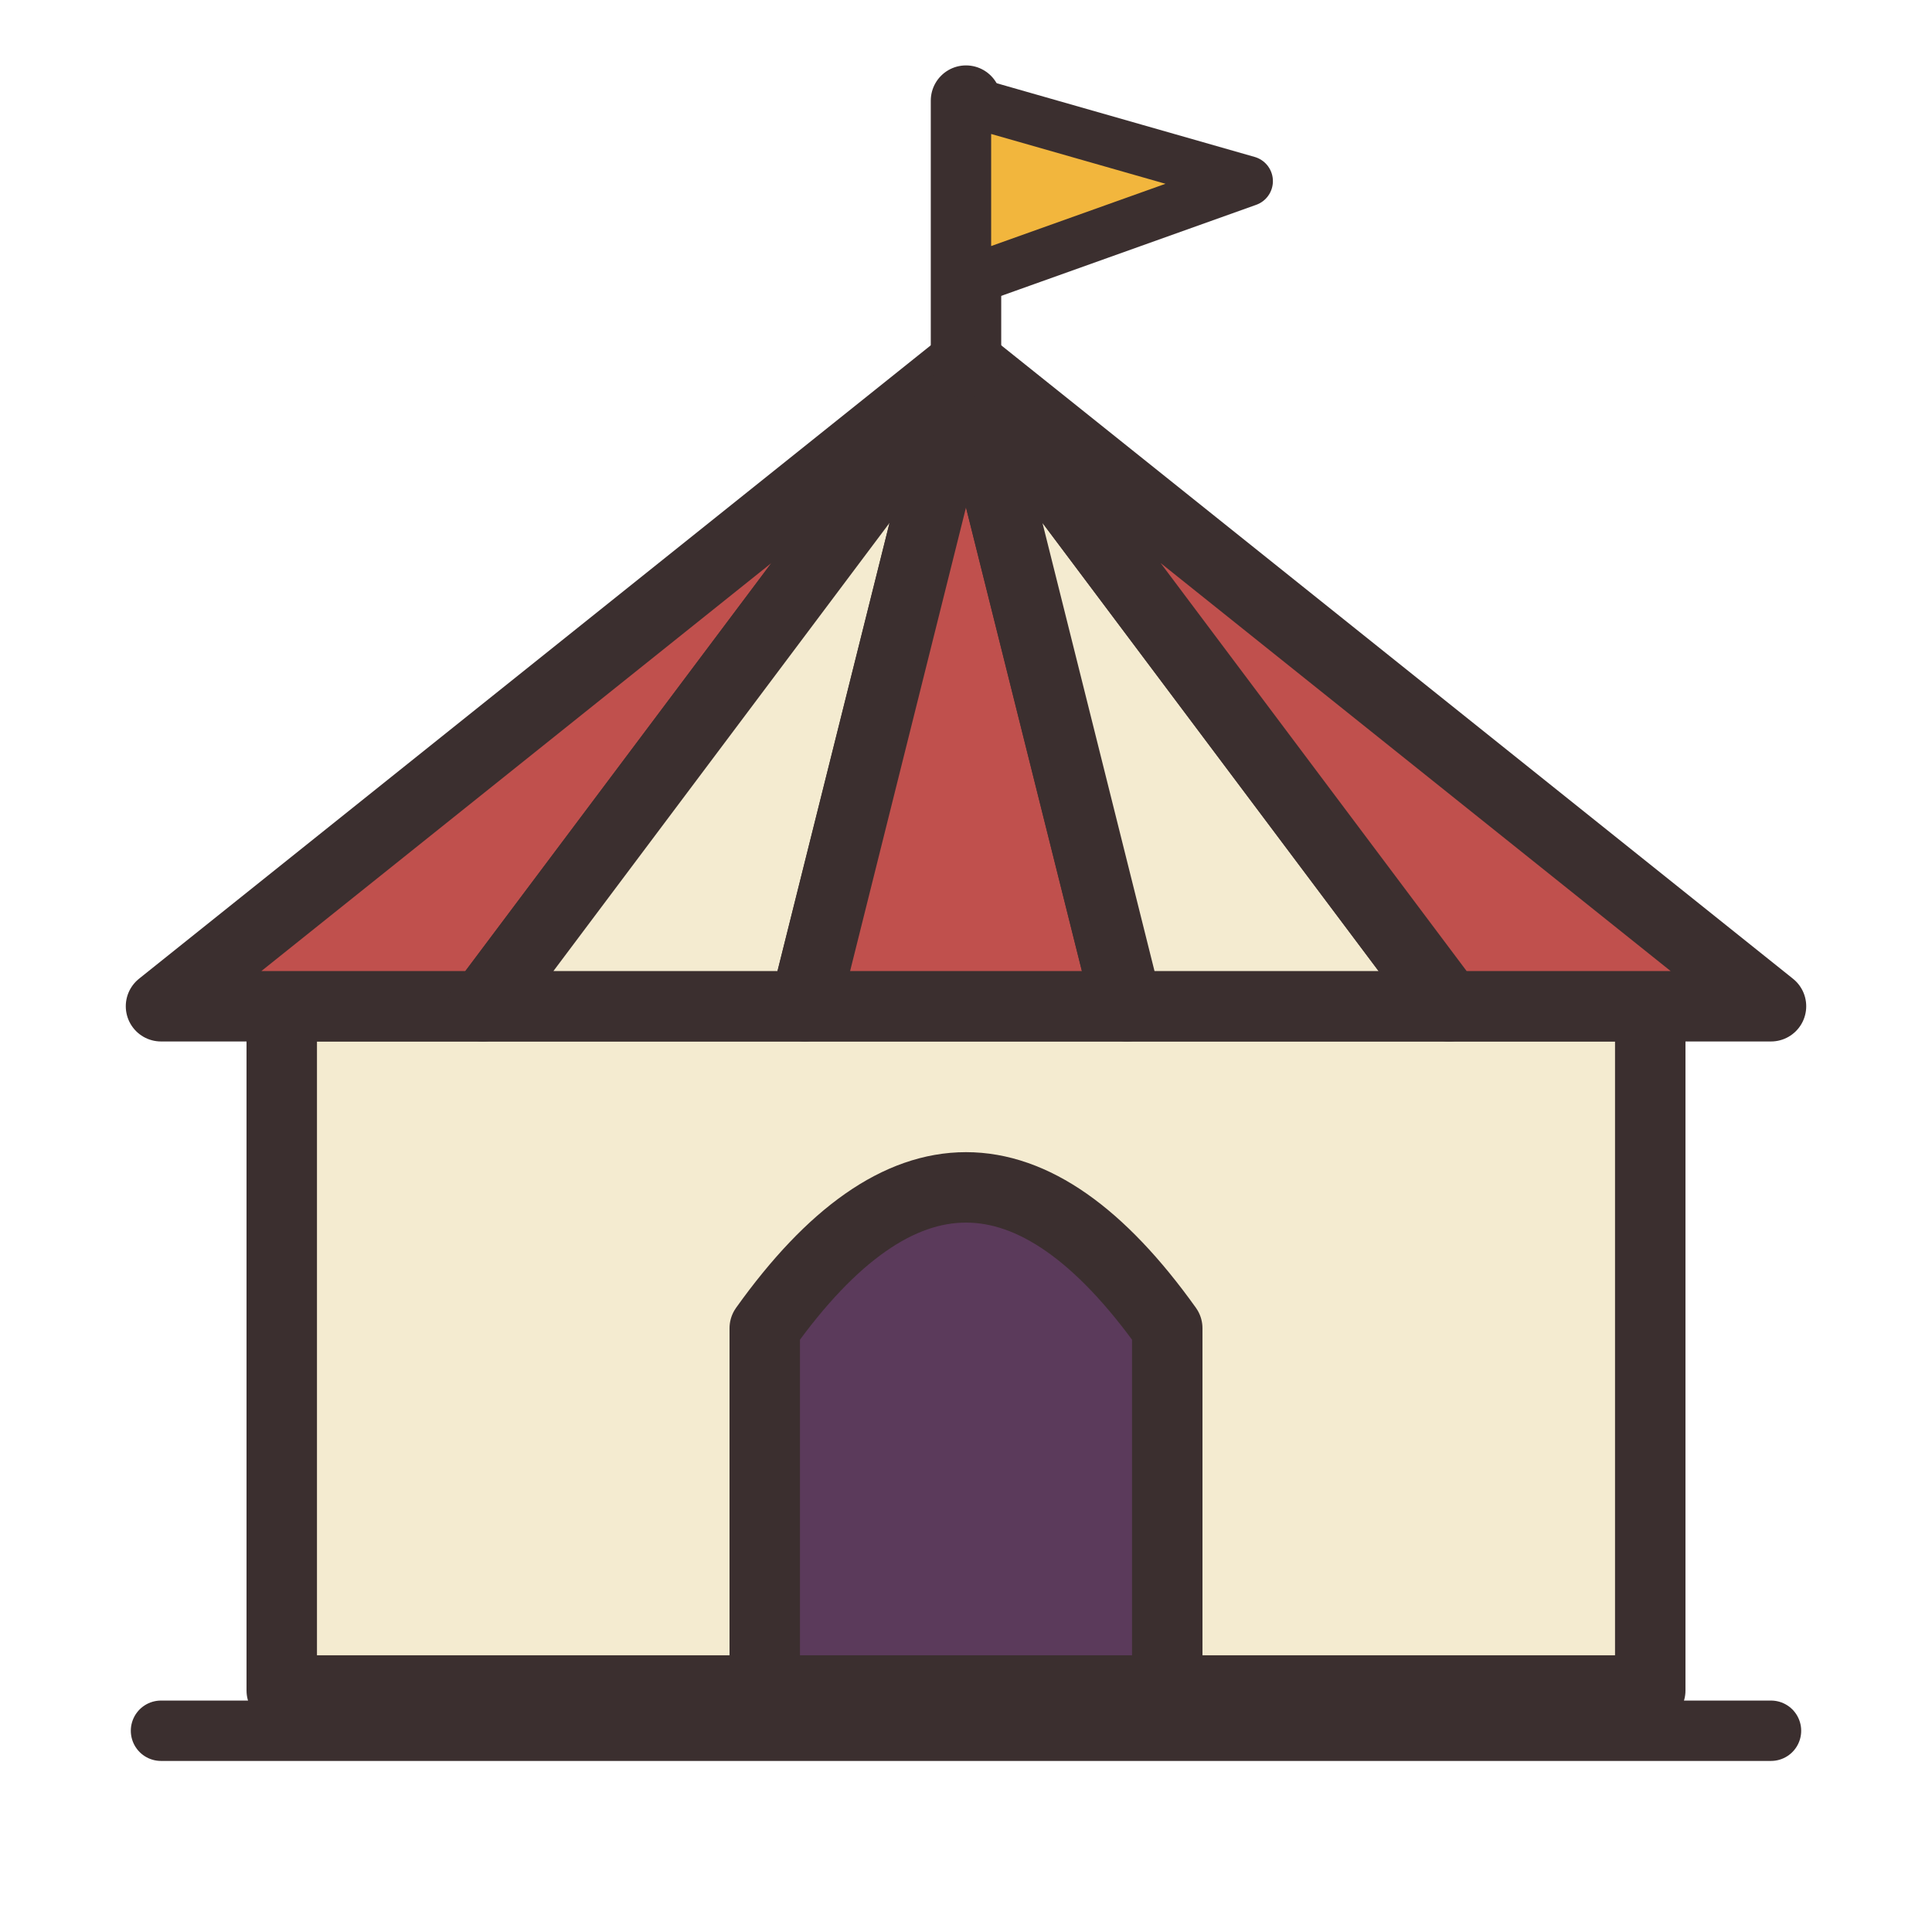
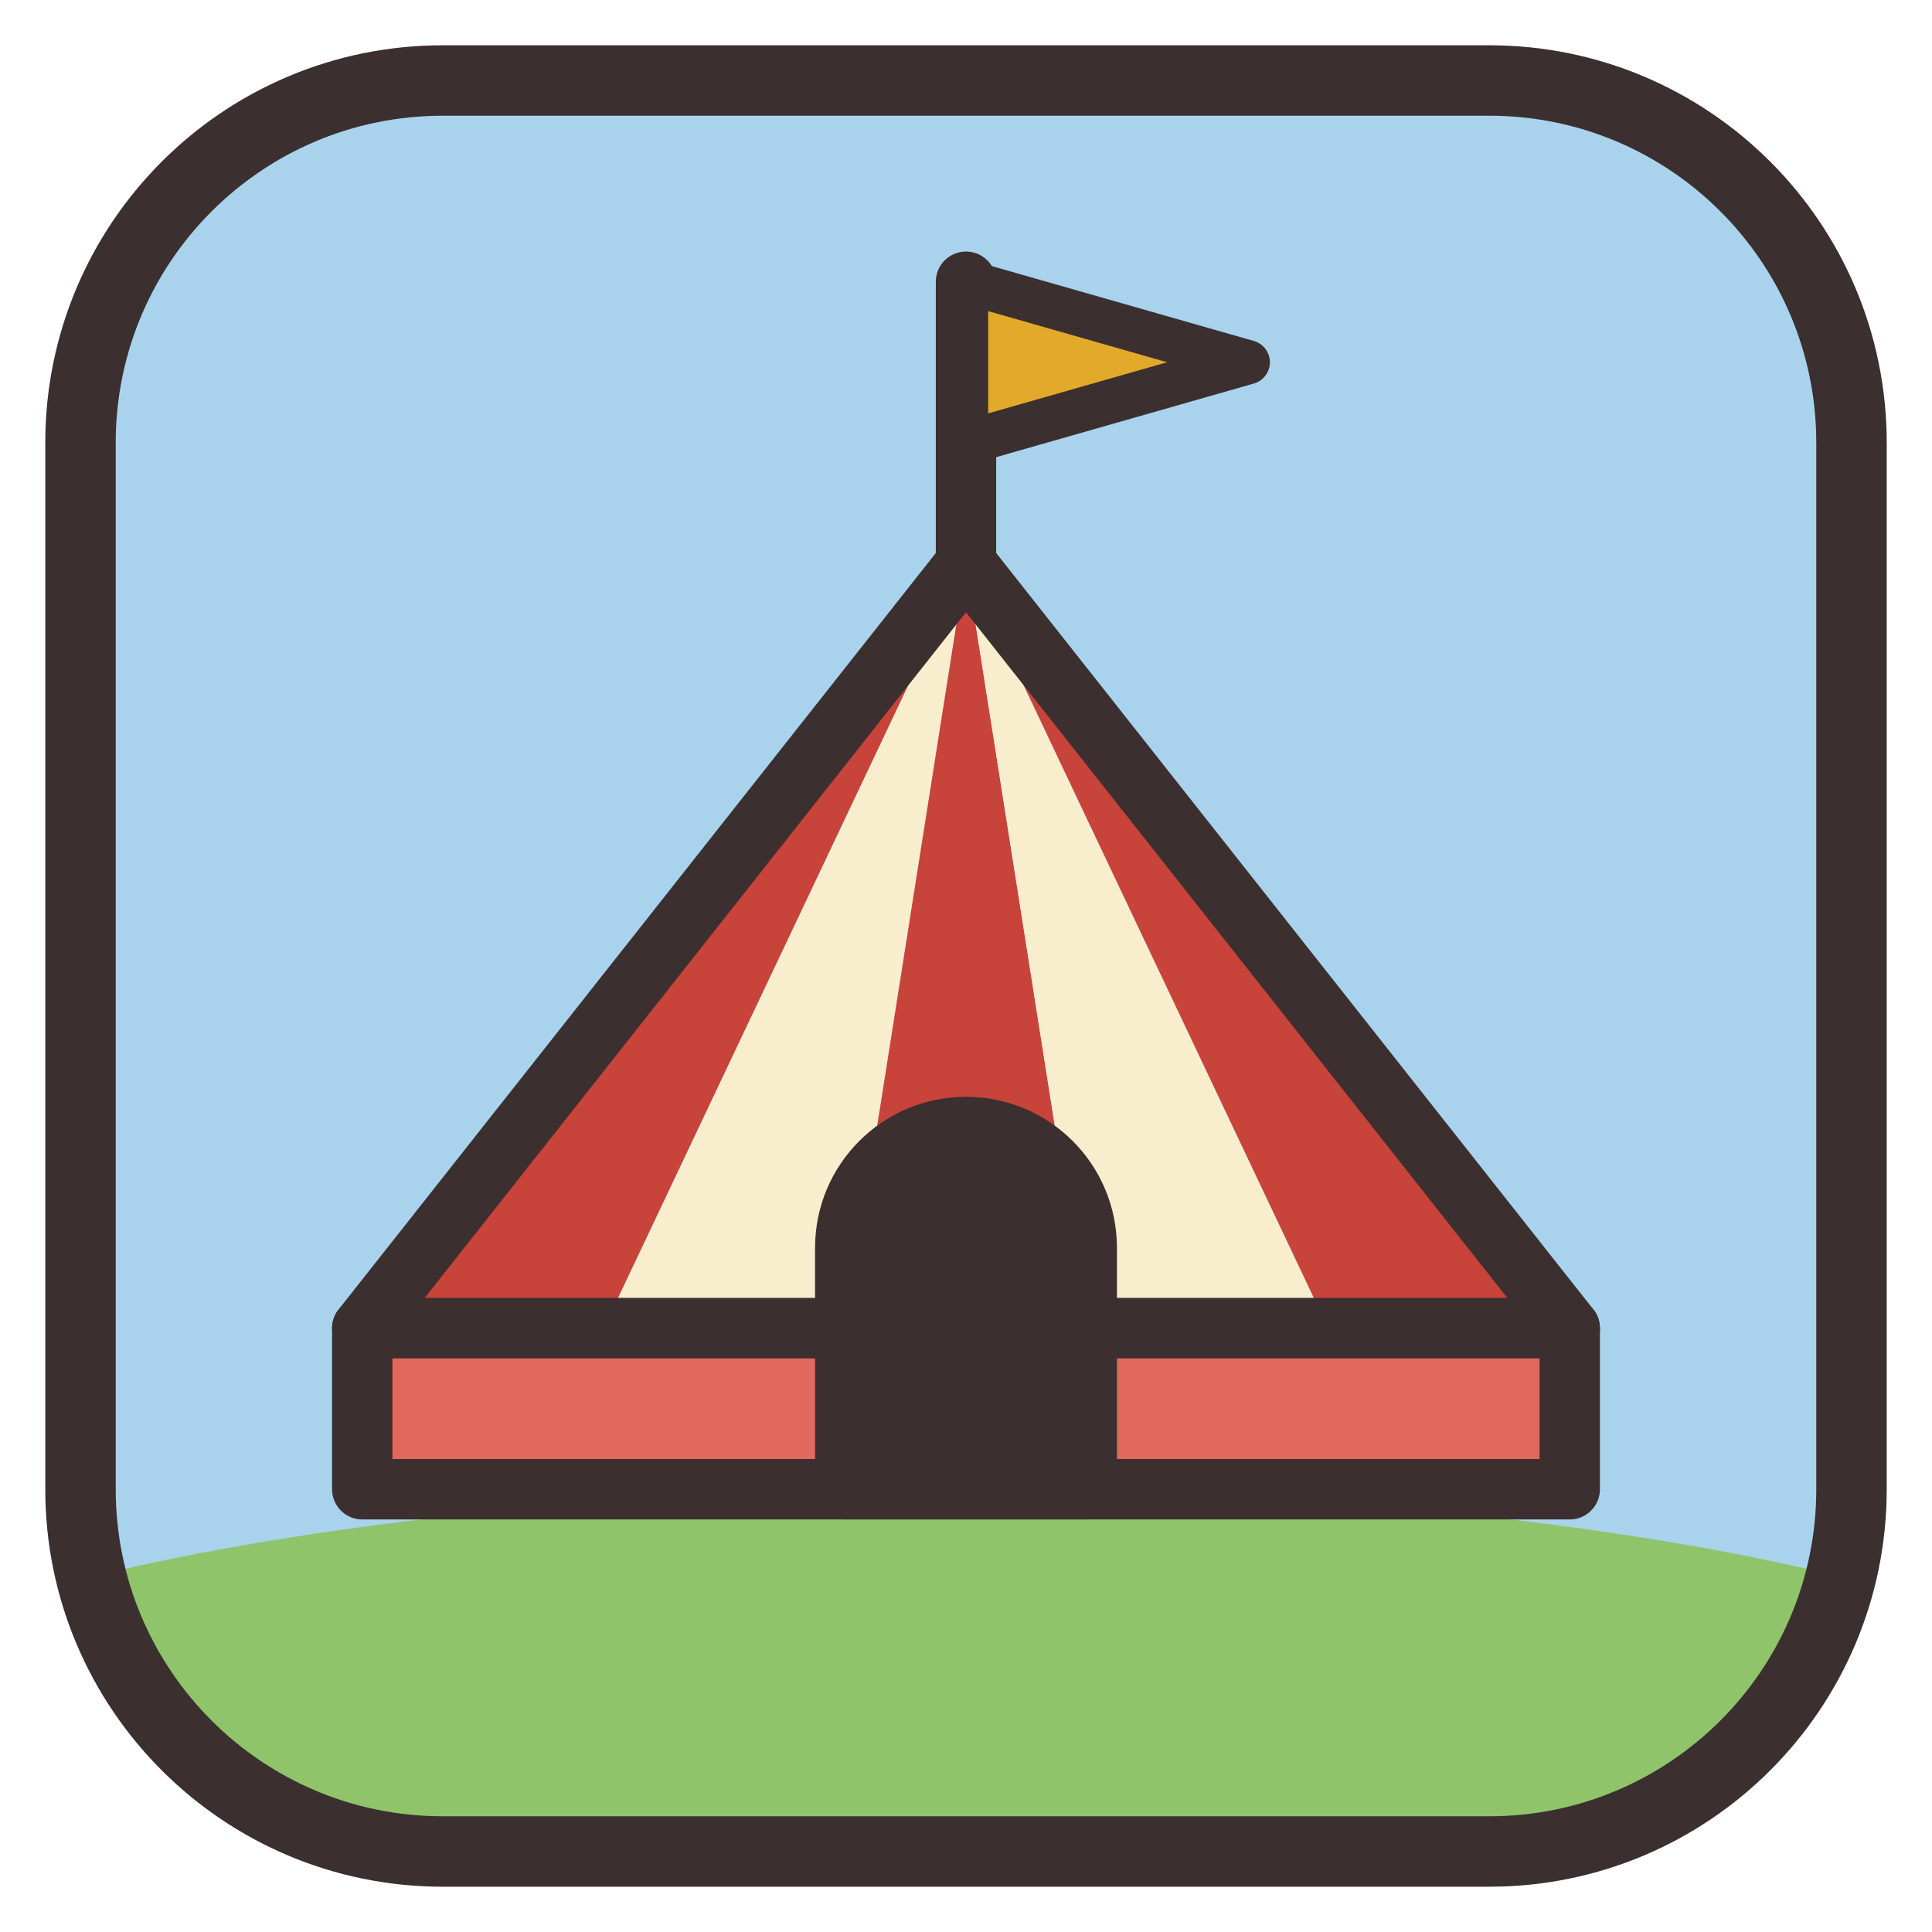
<svg xmlns="http://www.w3.org/2000/svg" width="96" height="96" viewBox="0 0 96 96">
-   <g fill="none" stroke="#3B2F2F" stroke-width="3.5" stroke-linejoin="round" stroke-linecap="round">
-     <rect x="14" y="50" width="68" height="34" fill="#F4EBD0" />
-     <polygon points="48,18 8,50 24,50" fill="#C0504D" />
-     <polygon points="48,18 24,50 40,50" fill="#F4EBD0" />
-     <polygon points="48,18 40,50 56,50" fill="#C0504D" />
-     <polygon points="48,18 56,50 72,50" fill="#F4EBD0" />
-     <polygon points="48,18 72,50 88,50" fill="#C0504D" />
-     <path d="M38 84 V66 Q48 52 58 66 V84 Z" fill="#5B3A5B" />
-     <path d="M48 18 V5" />
-     <path d="M48 5 L62 9 L48 14 Z" fill="#F2B63D" stroke-width="2.5" />
-     <path d="M8 86 H88" stroke-width="3" />
+   <defs>
+     <clipPath id="t">
+       <rect x="4" y="4" width="88" height="88" rx="18" />
+     </clipPath>
+   </defs>
+   <rect x="4" y="4" width="88" height="88" rx="18" fill="#A9D3EC" />
+   <g clip-path="url(#t)">
+     <ellipse cx="48" cy="88" rx="60" ry="14" fill="#8FC46A" />
  </g>
+   <g fill="none" stroke="#3B2F2F" stroke-width="3" stroke-linejoin="round" stroke-linecap="round">
+     <path d="M48 28 L18 66 L30 66 Z" fill="#C8433A" stroke="none" />
+     <path d="M48 28 L30 66 L42 66 Z" fill="#F8EDCD" stroke="none" />
+     <path d="M48 28 L42 66 L54 66 Z" fill="#C8433A" stroke="none" />
+     <path d="M48 28 L54 66 L66 66 Z" fill="#F8EDCD" stroke="none" />
+     <path d="M48 28 L66 66 L78 66 Z" fill="#C8433A" stroke="none" />
+     <path d="M48 28 L18 66 L78 66 Z" fill="none" />
+     <path d="M18 66 H78 V74 H18 Z" fill="#E2685D" />
+     <path d="M42 74 V62 a6 6 0 0 1 12 0 V74 Z" fill="#3B2F2F" />
+     <path d="M48 28 V14" stroke-width="3" />
+     <path d="M48 14 L62 18 L48 22 Z" fill="#E3A92B" stroke-width="2.2" />
+   </g>
+   <rect x="4" y="4" width="88" height="88" rx="18" fill="none" stroke="#3B2F2F" stroke-width="3.5" />
</svg>
